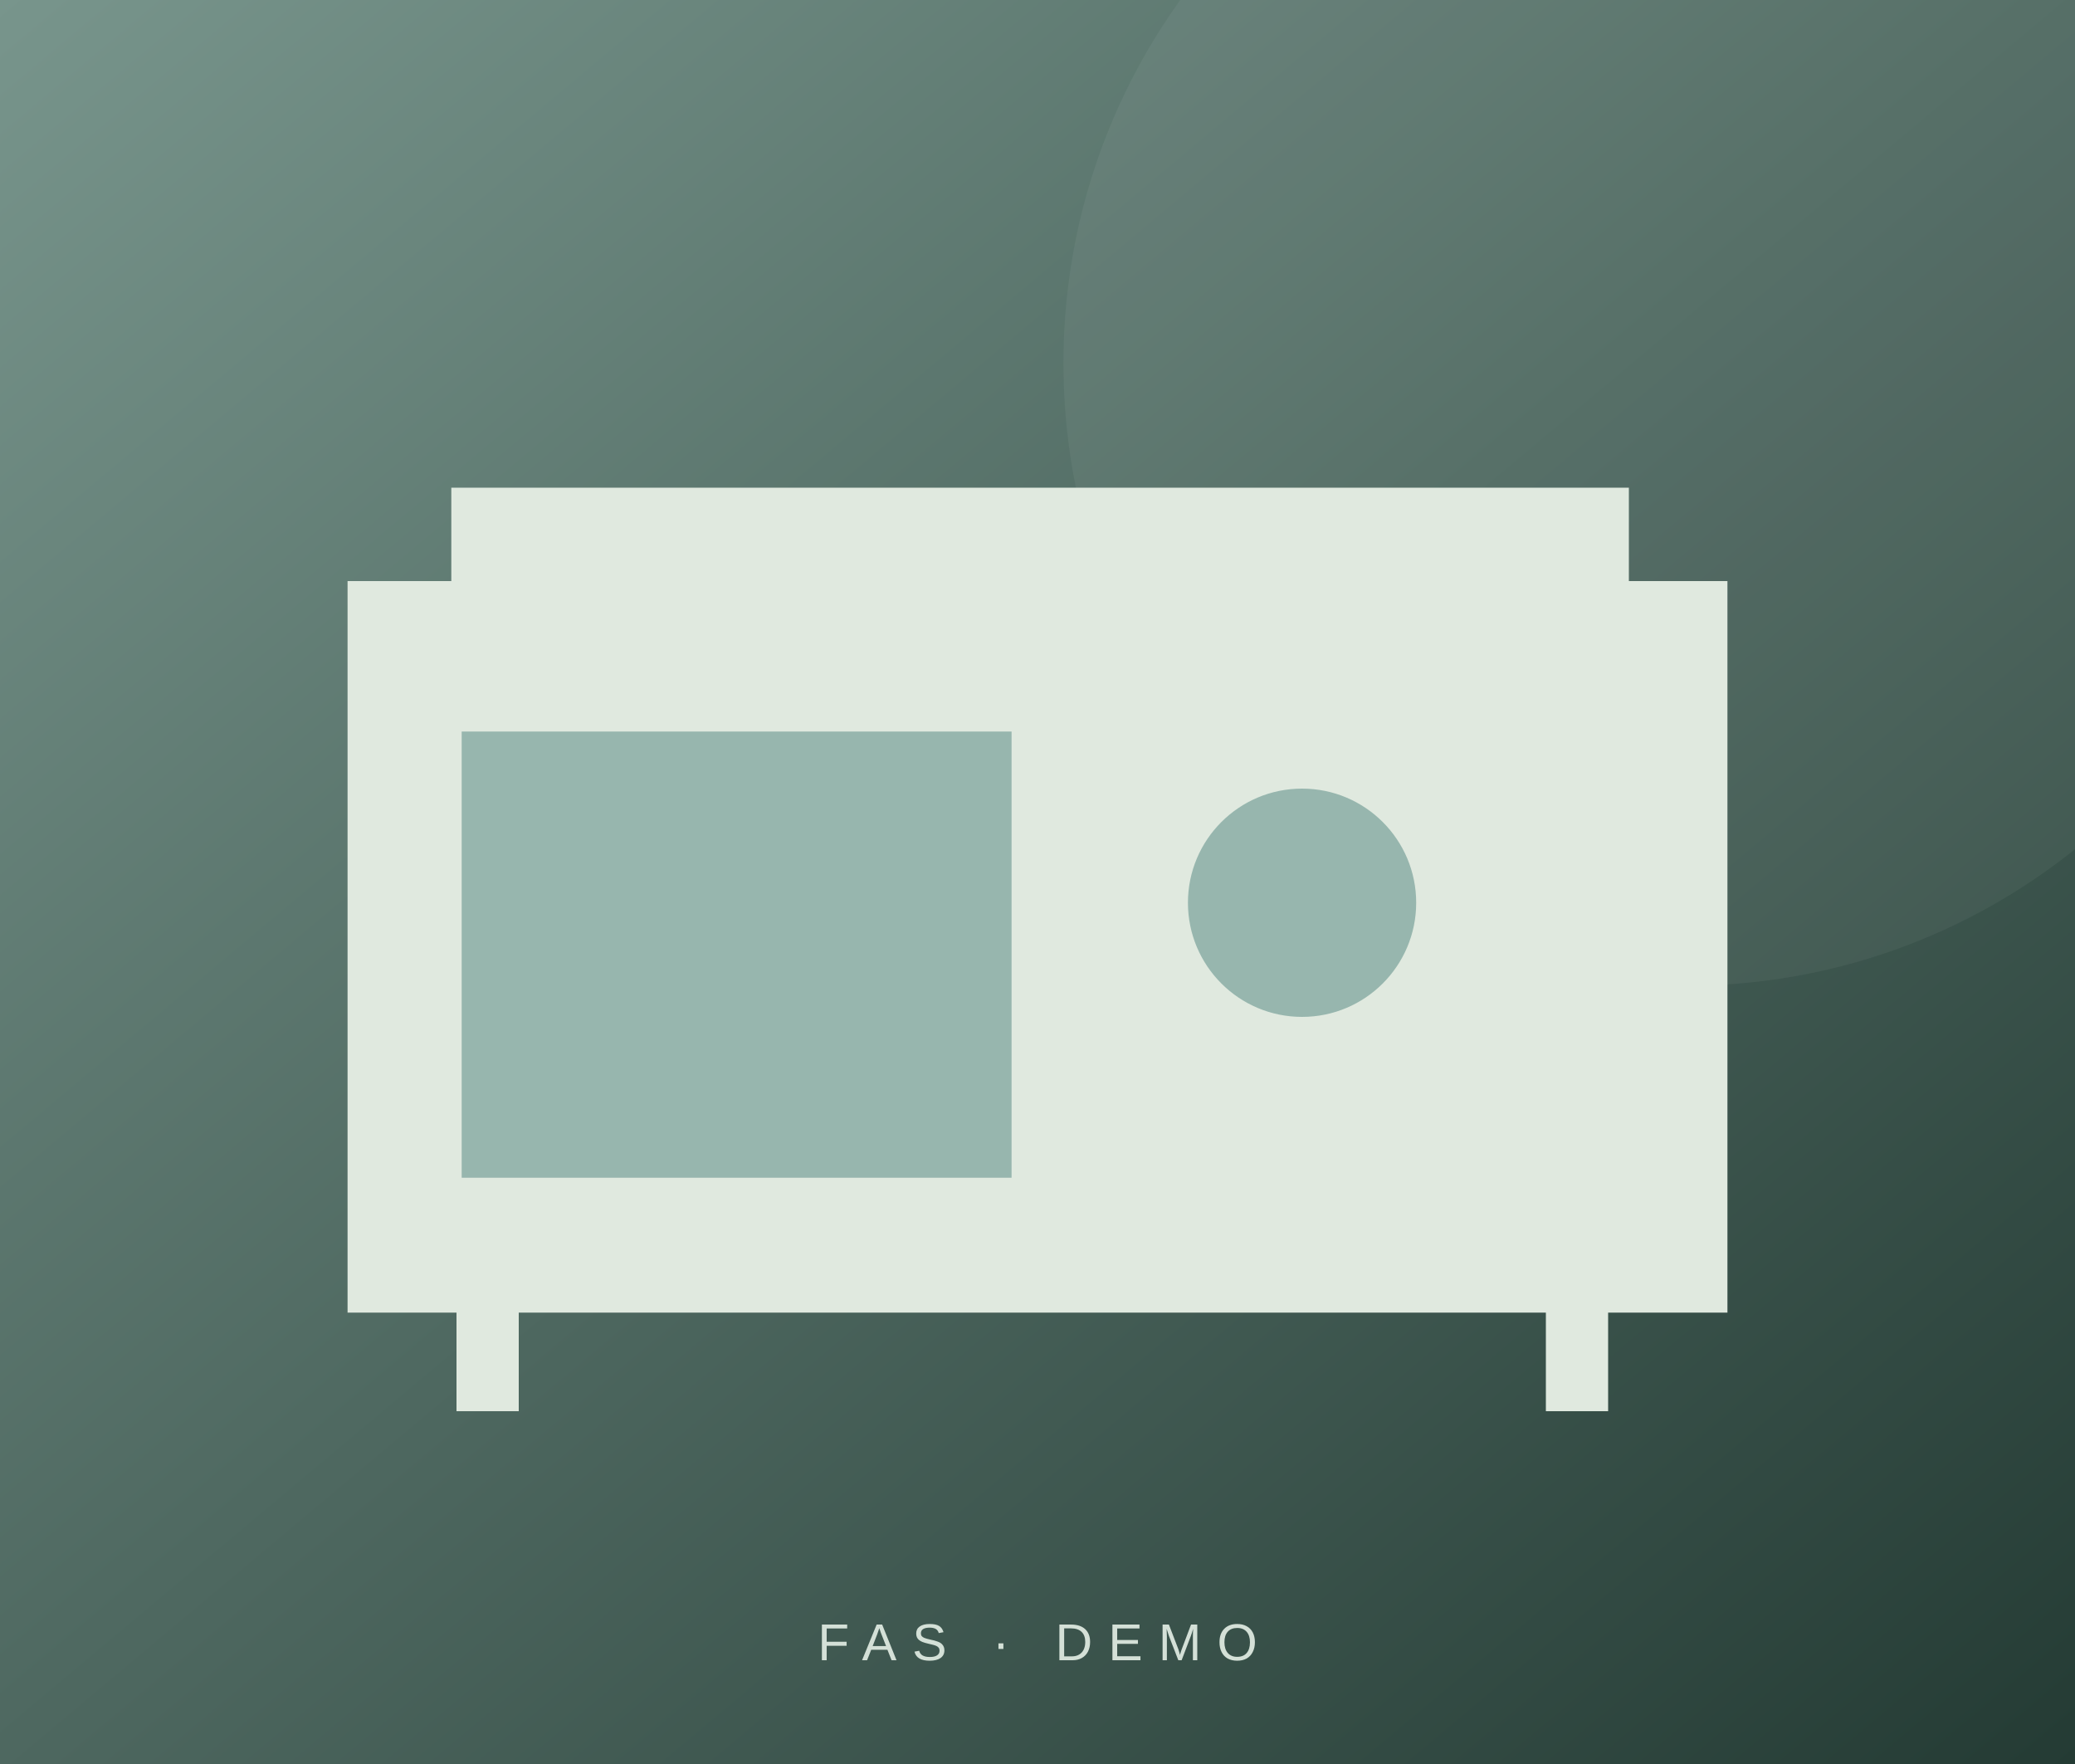
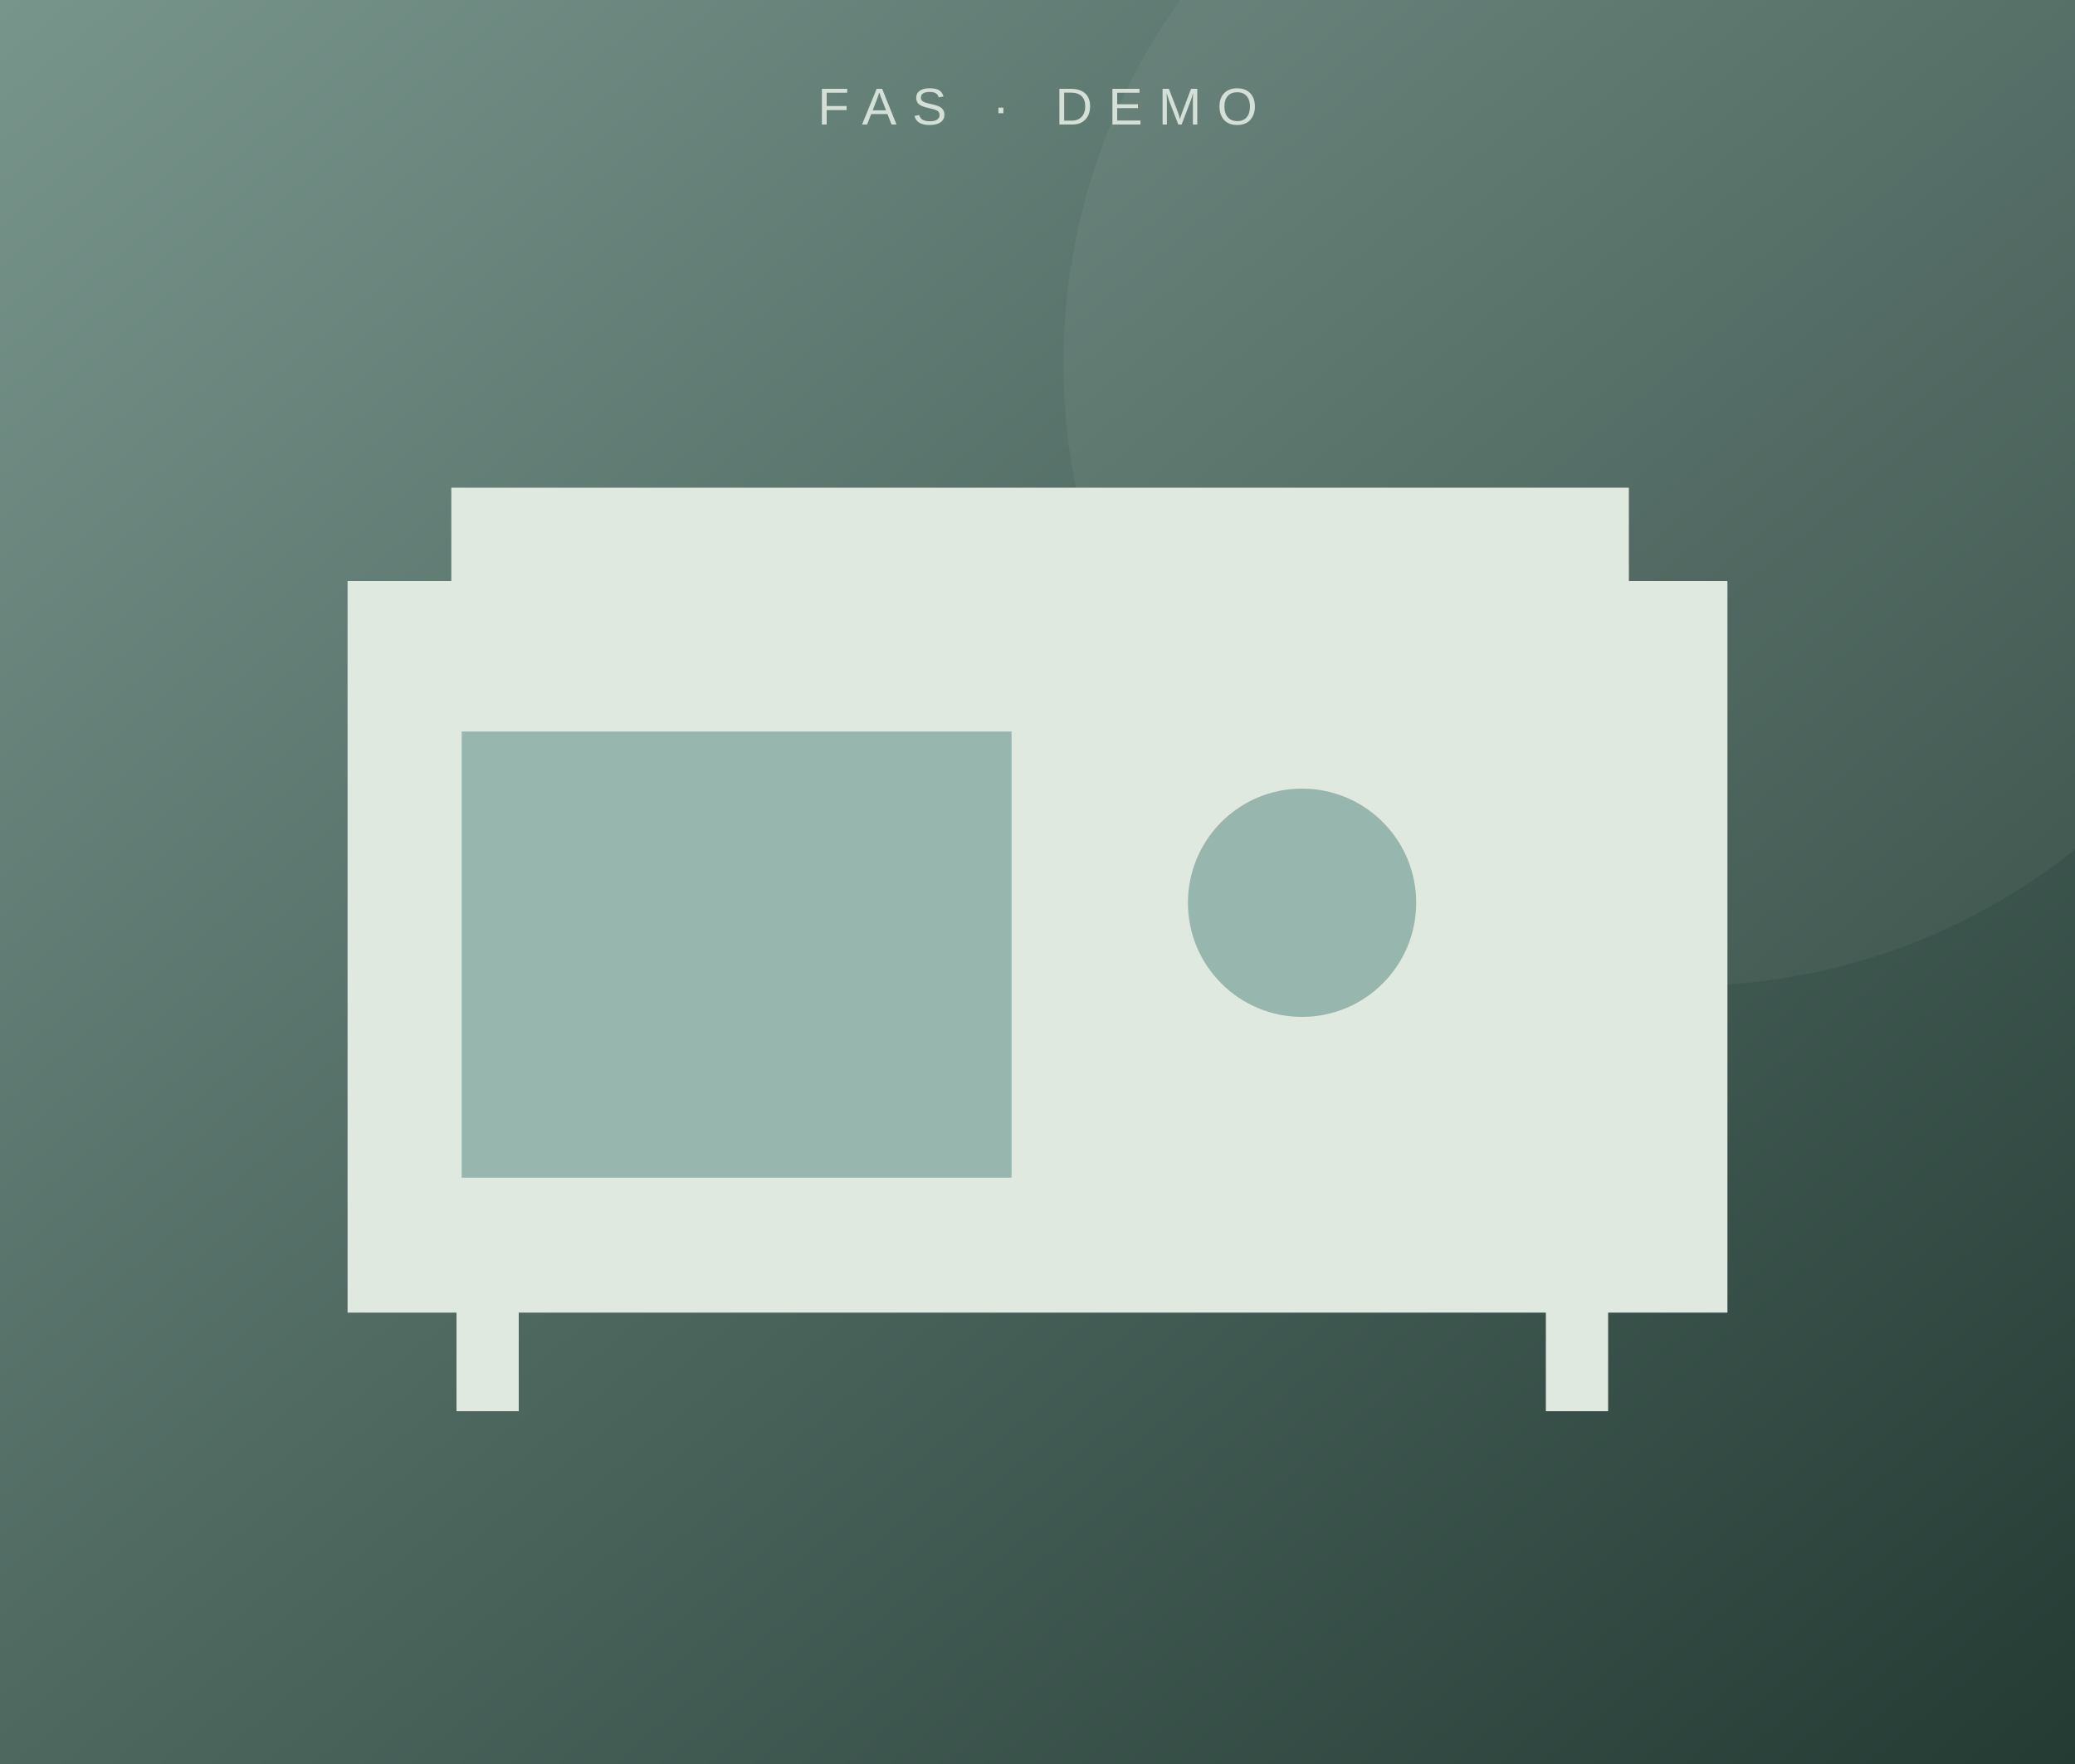
<svg xmlns="http://www.w3.org/2000/svg" viewBox="0 0 400 340">
  <defs>
    <linearGradient id="b" x2="1" y2="1">
      <stop stop-color="#78958c" />
      <stop offset="1" stop-color="#243b34" />
    </linearGradient>
  </defs>
  <rect width="400" height="340" fill="url(#b)" />
  <circle cx="325" cy="70" r="120" fill="#ffffff0c" />
  <g fill="#e0e9df" stroke="#e0e9df" stroke-width="2">
    <path d="M68 113h264v139H68z" />
    <path d="M88 95h225v28H88z" />
    <rect x="88" y="140" width="108" height="88" fill="#97b6ae" />
    <circle cx="251" cy="174" r="23" fill="#97b6ae" />
    <path d="M94 252v20M304 252v20" stroke-width="12" />
  </g>
-   <text x="200" y="320" text-anchor="middle" fill="#d4e0d7" font-family="Arial" font-size="10" letter-spacing="3">FAS · DEMO</text>
+   <text x="200" y="24" text-anchor="middle" fill="#d4e0d7" font-family="Arial" font-size="10" letter-spacing="3">FAS · DEMO</text>
</svg>
